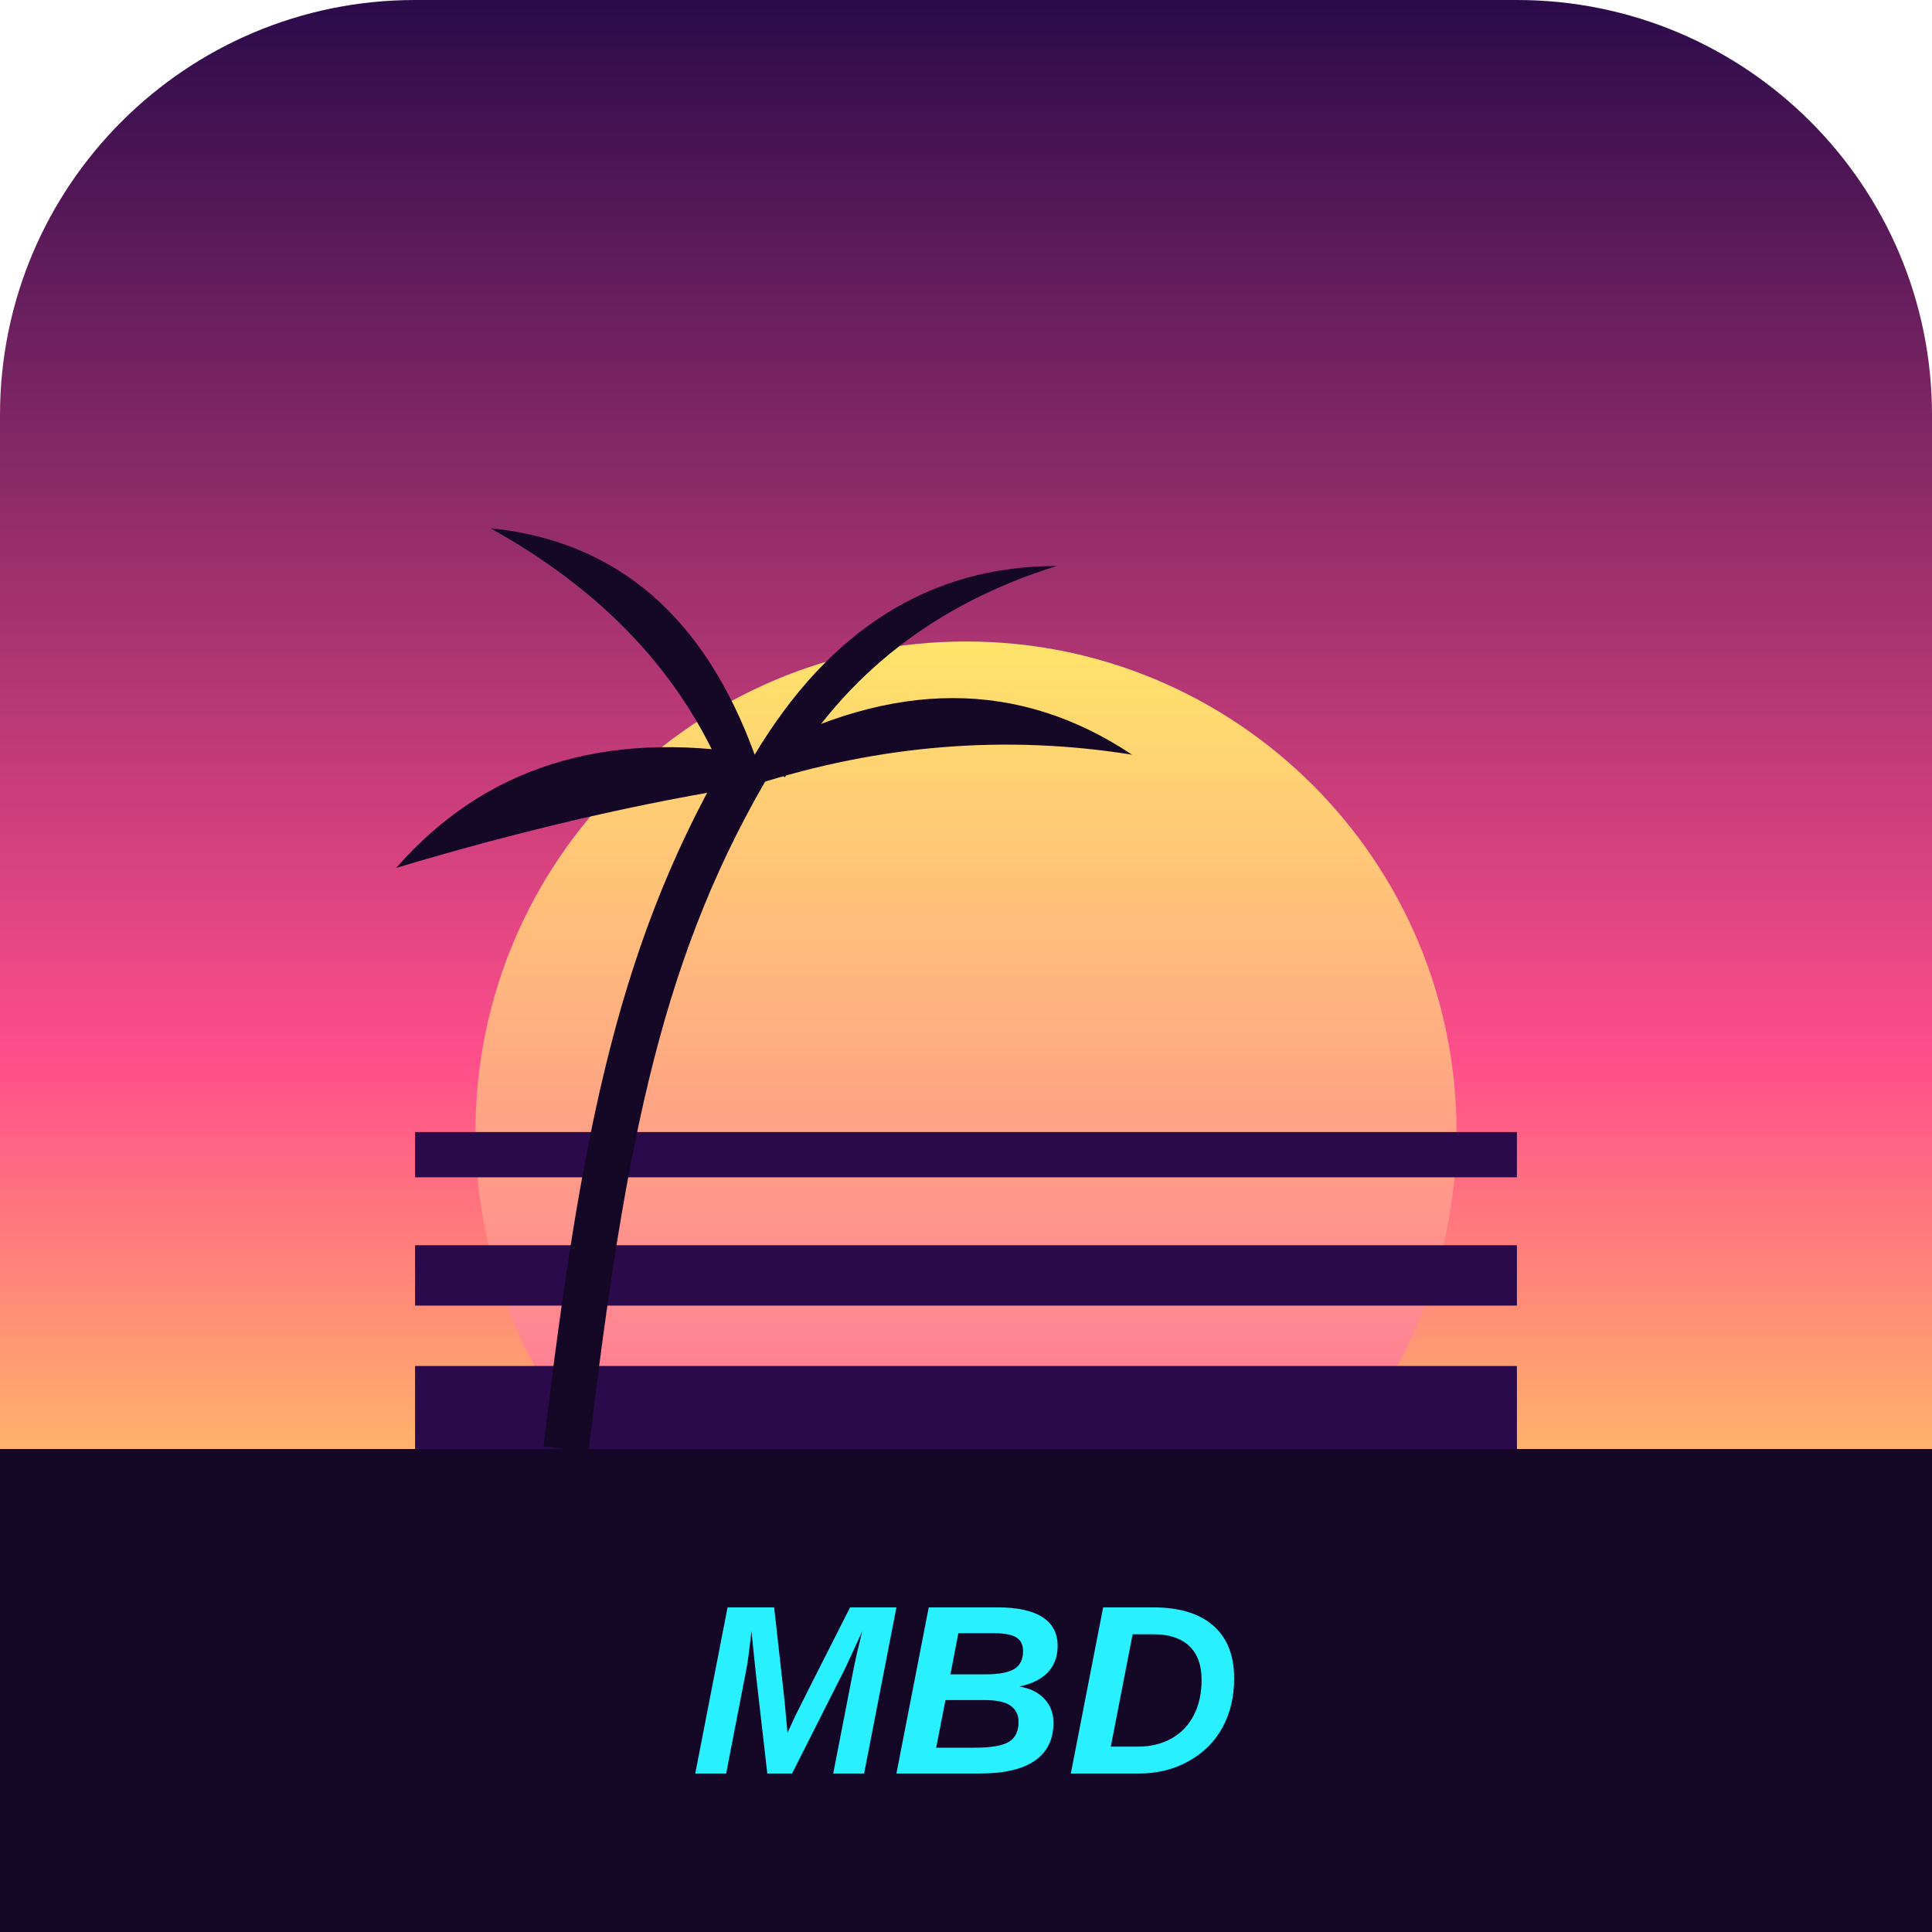
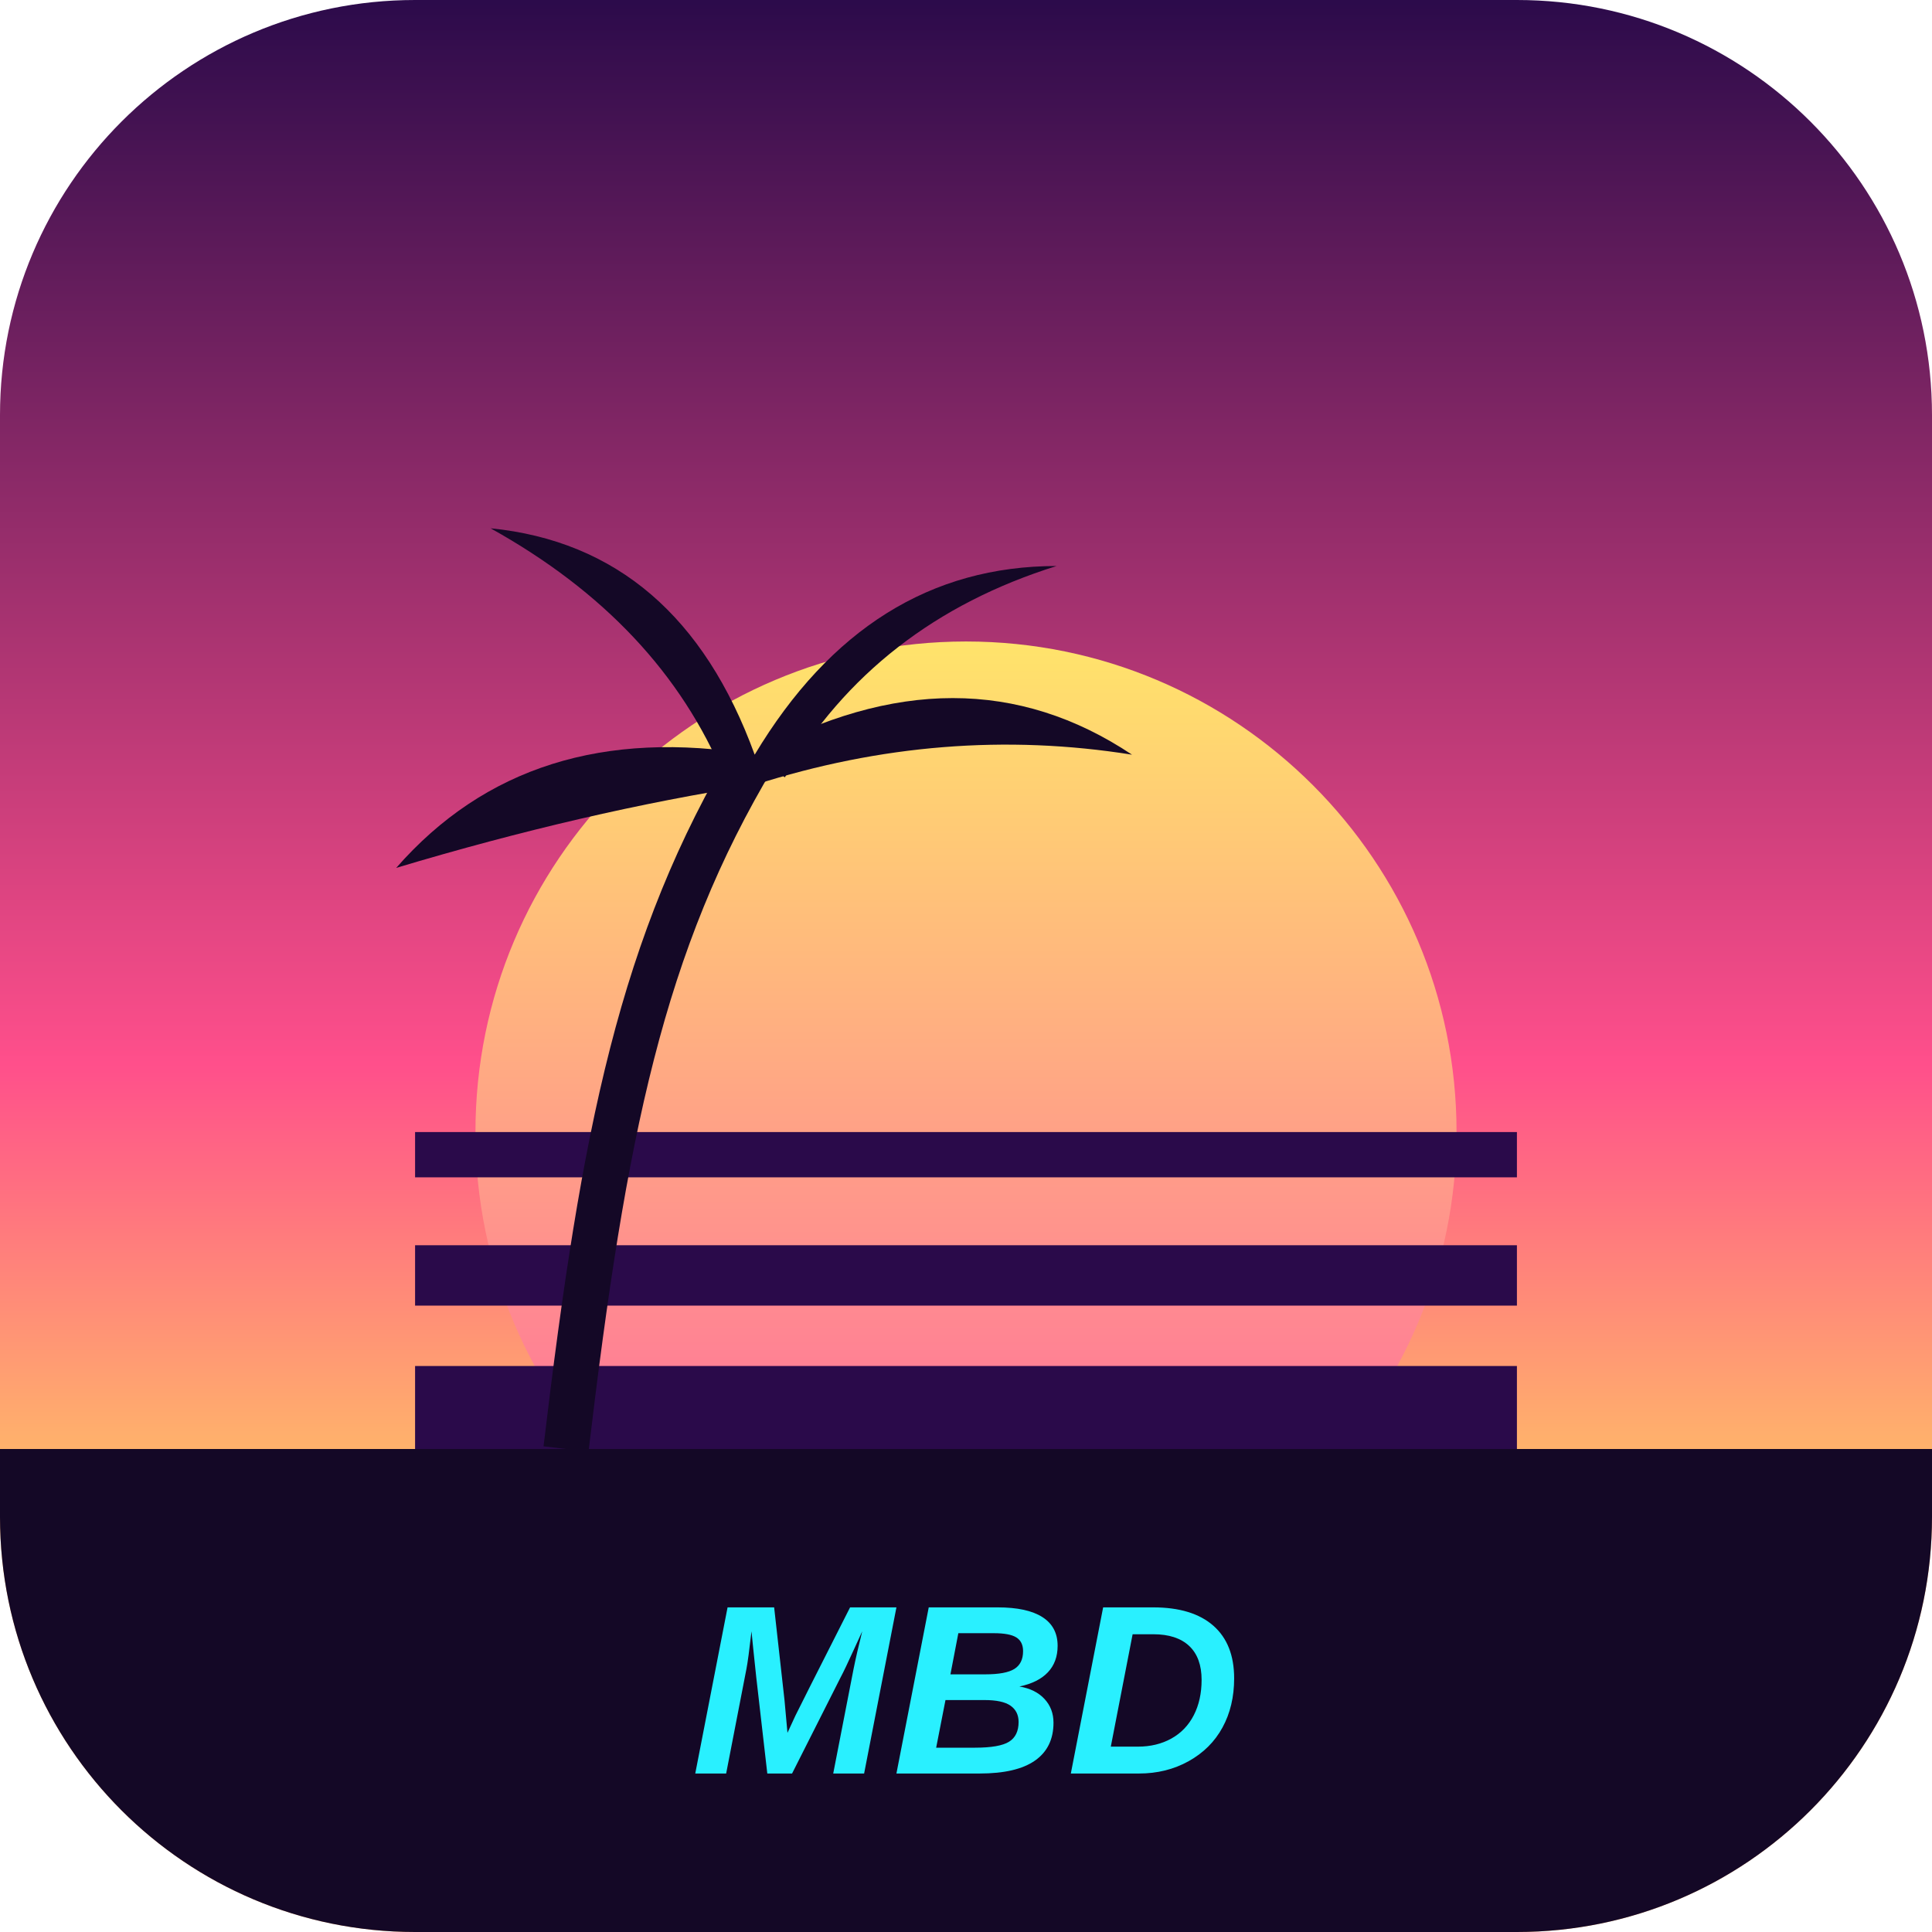
<svg xmlns="http://www.w3.org/2000/svg" viewBox="0 0 512 512">
  <defs>
    <linearGradient id="s" x1="0" y1="0" x2="0" y2="1">
      <stop offset="0" stop-color="#2a0a4a" />
      <stop offset=".55" stop-color="#ff4f8b" />
      <stop offset=".75" stop-color="#ffb36b" />
    </linearGradient>
    <linearGradient id="u" x1="0" y1="0" x2="0" y2="1">
      <stop offset="0" stop-color="#ffe36b" />
      <stop offset="1" stop-color="#ff5fa2" />
    </linearGradient>
+     <clipPath id="r">
+       <rect width="512" height="512" rx="110" />
+     </clipPath>
  </defs>
-   <rect width="512" height="512" rx="110" fill="url(#s)" />
-   <circle cx="256" cy="300" r="130" fill="url(#u)" />
-   <g fill="#2a0a4a">
-     <rect x="110" y="300" width="292" height="12" />
-     <rect x="110" y="330" width="292" height="16" />
-     <rect x="110" y="362" width="292" height="22" />
+   <g clip-path="url(#r)">
+     <rect width="512" height="512" rx="110" fill="url(#s)" />
+     <circle cx="256" cy="300" r="130" fill="url(#u)" />
+     <g fill="#2a0a4a">
+       <rect x="110" y="300" width="292" height="12" />
+       <rect x="110" y="330" width="292" height="16" />
+       <rect x="110" y="362" width="292" height="22" />
+     </g>
+     <rect y="384" width="512" height="128" fill="#140826" />
+     <path d="M150 384 C160 300 170 250 200 200" stroke="#140826" stroke-width="12" fill="none" />
+     <g fill="#140826">
+       <path d="M200 200 q-60 -10 -95 30 q50 -15 95 -22z" />
+       <path d="M200 200 q55 -30 100 0 q-50 -8 -100 8z" />
+       <path d="M200 200 q-20 -55 -70 -60 q45 25 62 66z" />
+       <path d="M200 200 q30 -50 80 -50 q-48 15 -72 56z" />
+     </g>
+     <text x="256" y="470" font-family="Arial Black,Arial" font-weight="900" font-size="64" fill="#29f0ff" text-anchor="middle" font-style="italic">MBD</text>
  </g>
-   <rect y="384" width="512" height="128" fill="#140826" />
-   <path d="M150 384 C160 300 170 250 200 200" stroke="#140826" stroke-width="12" fill="none" />
-   <g fill="#140826">
-     <path d="M200 200 q-60 -10 -95 30 q50 -15 95 -22z" />
-     <path d="M200 200 q55 -30 100 0 q-50 -8 -100 8z" />
-     <path d="M200 200 q-20 -55 -70 -60 q45 25 62 66z" />
-     <path d="M200 200 q30 -50 80 -50 q-48 15 -72 56z" />
-   </g>
-   <text x="256" y="470" font-family="Arial Black,Arial" font-weight="900" font-size="64" fill="#29f0ff" text-anchor="middle" font-style="italic">MBD</text>
</svg>
